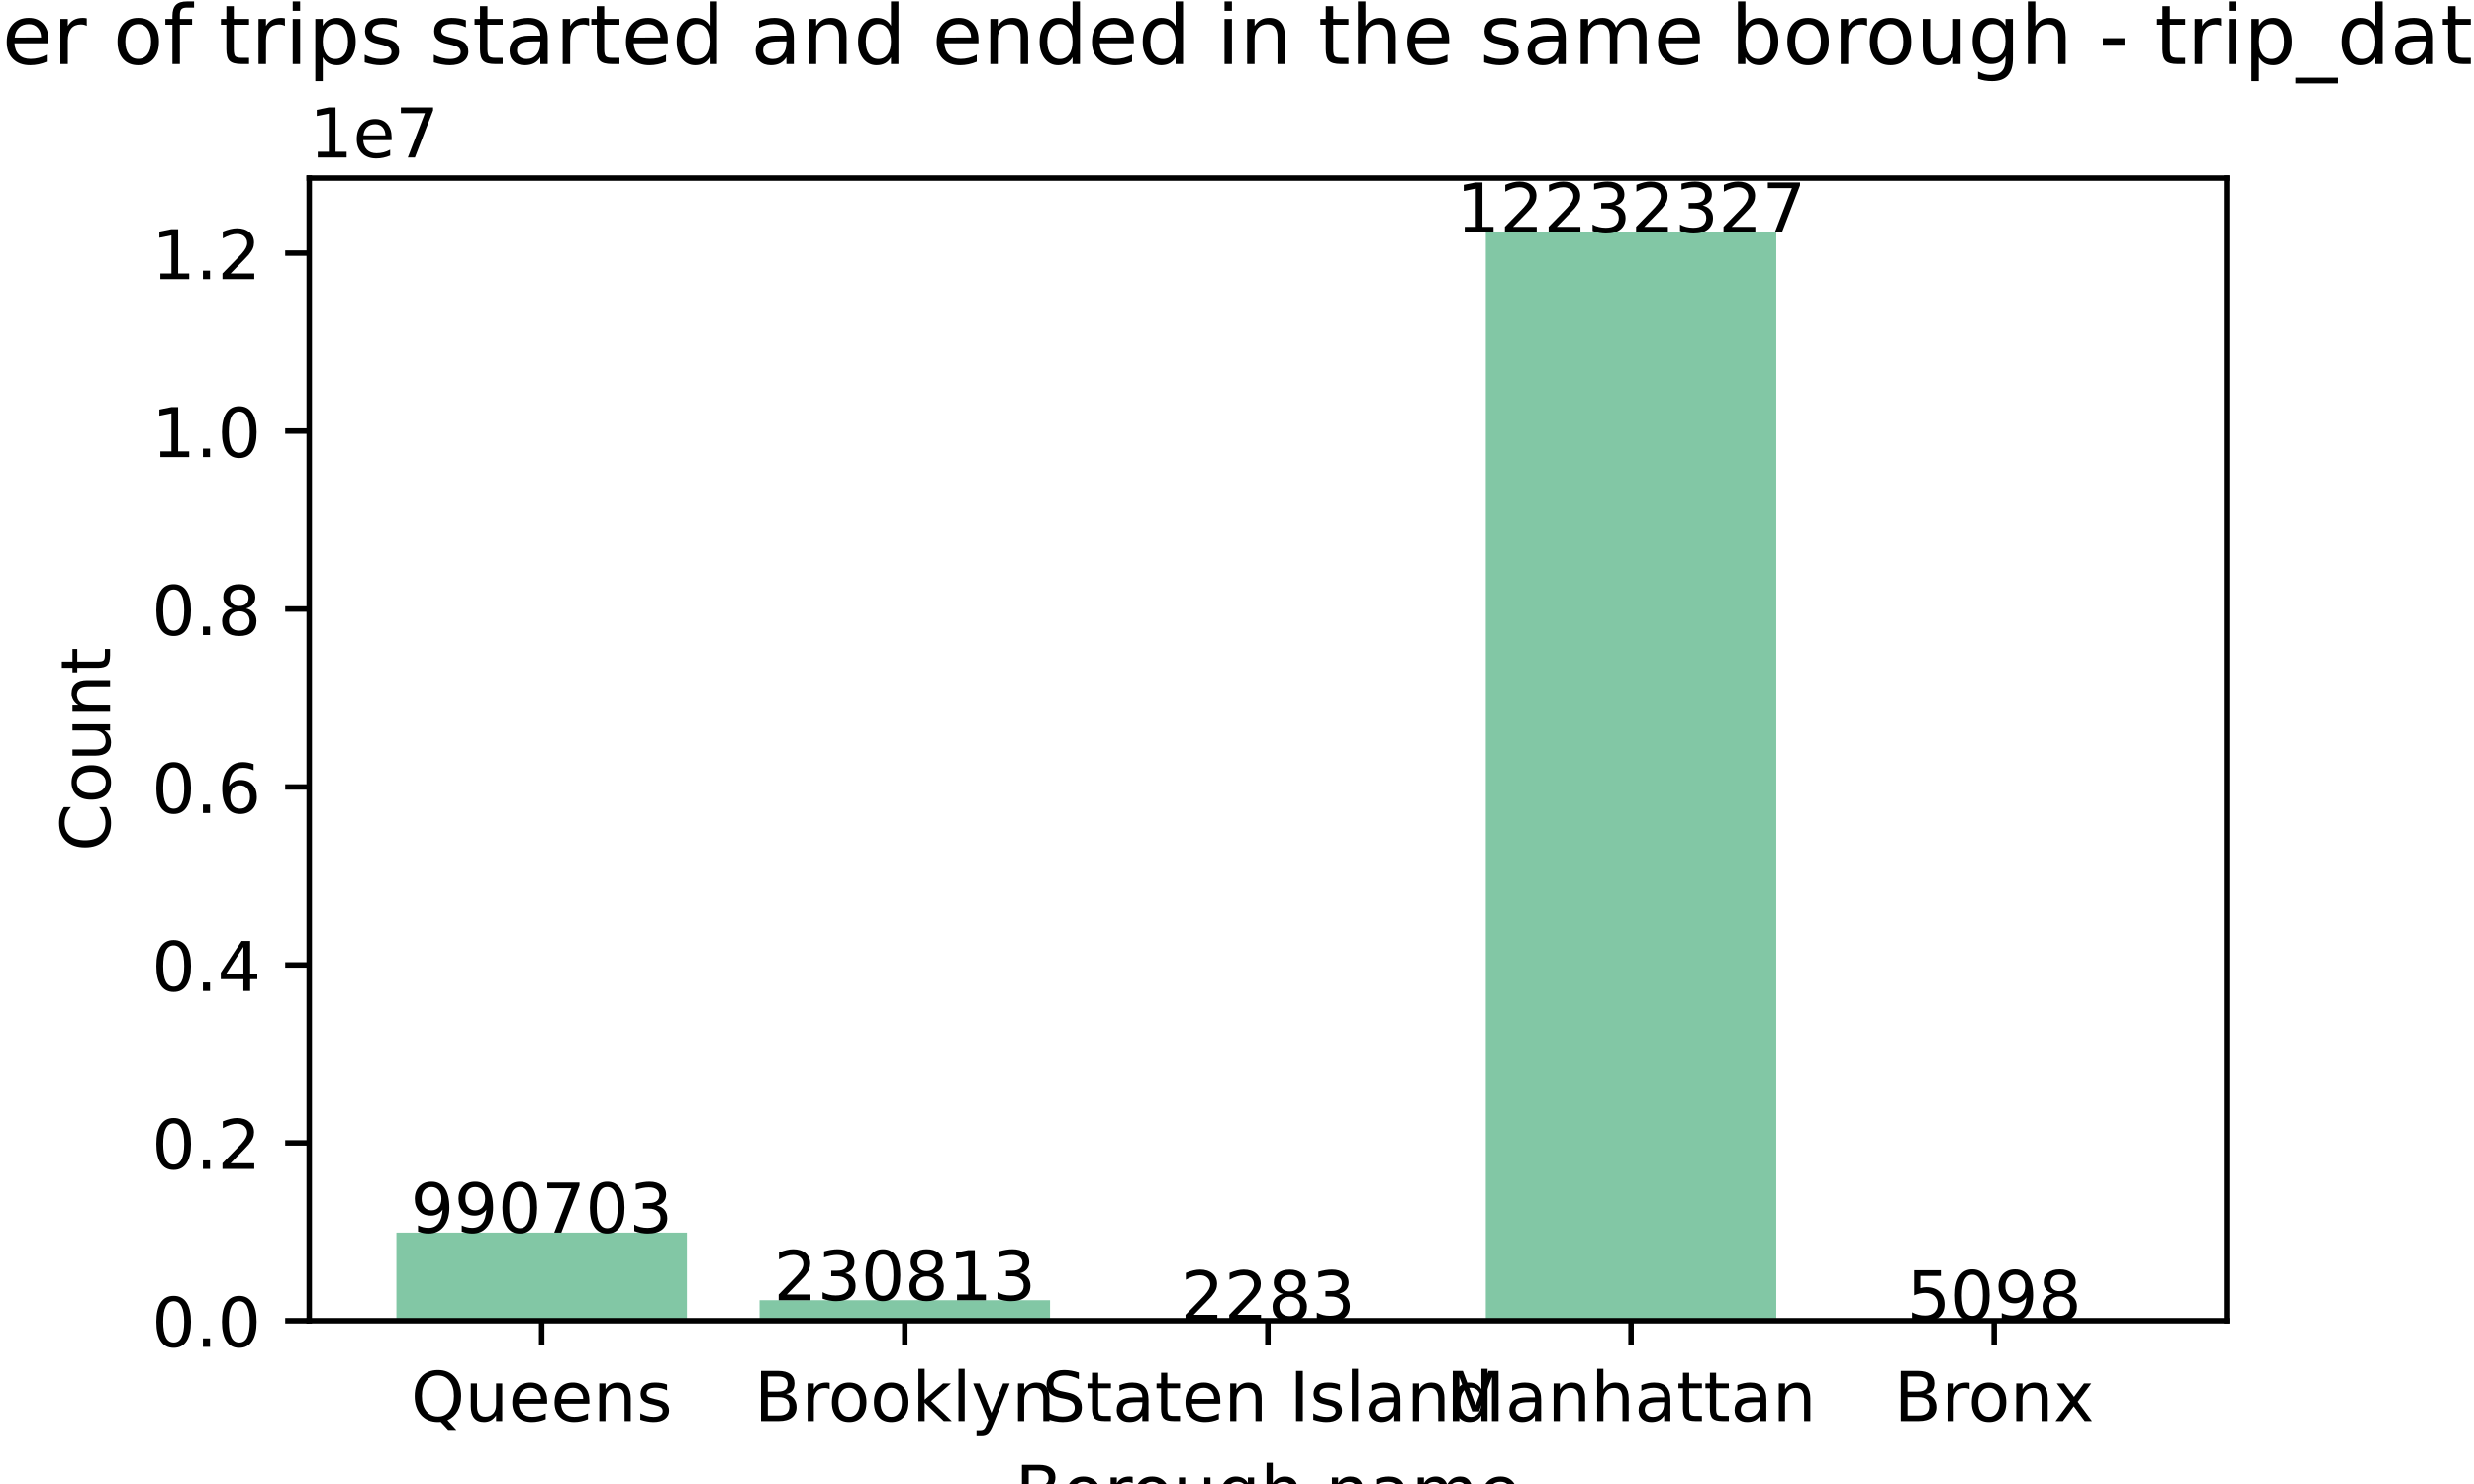
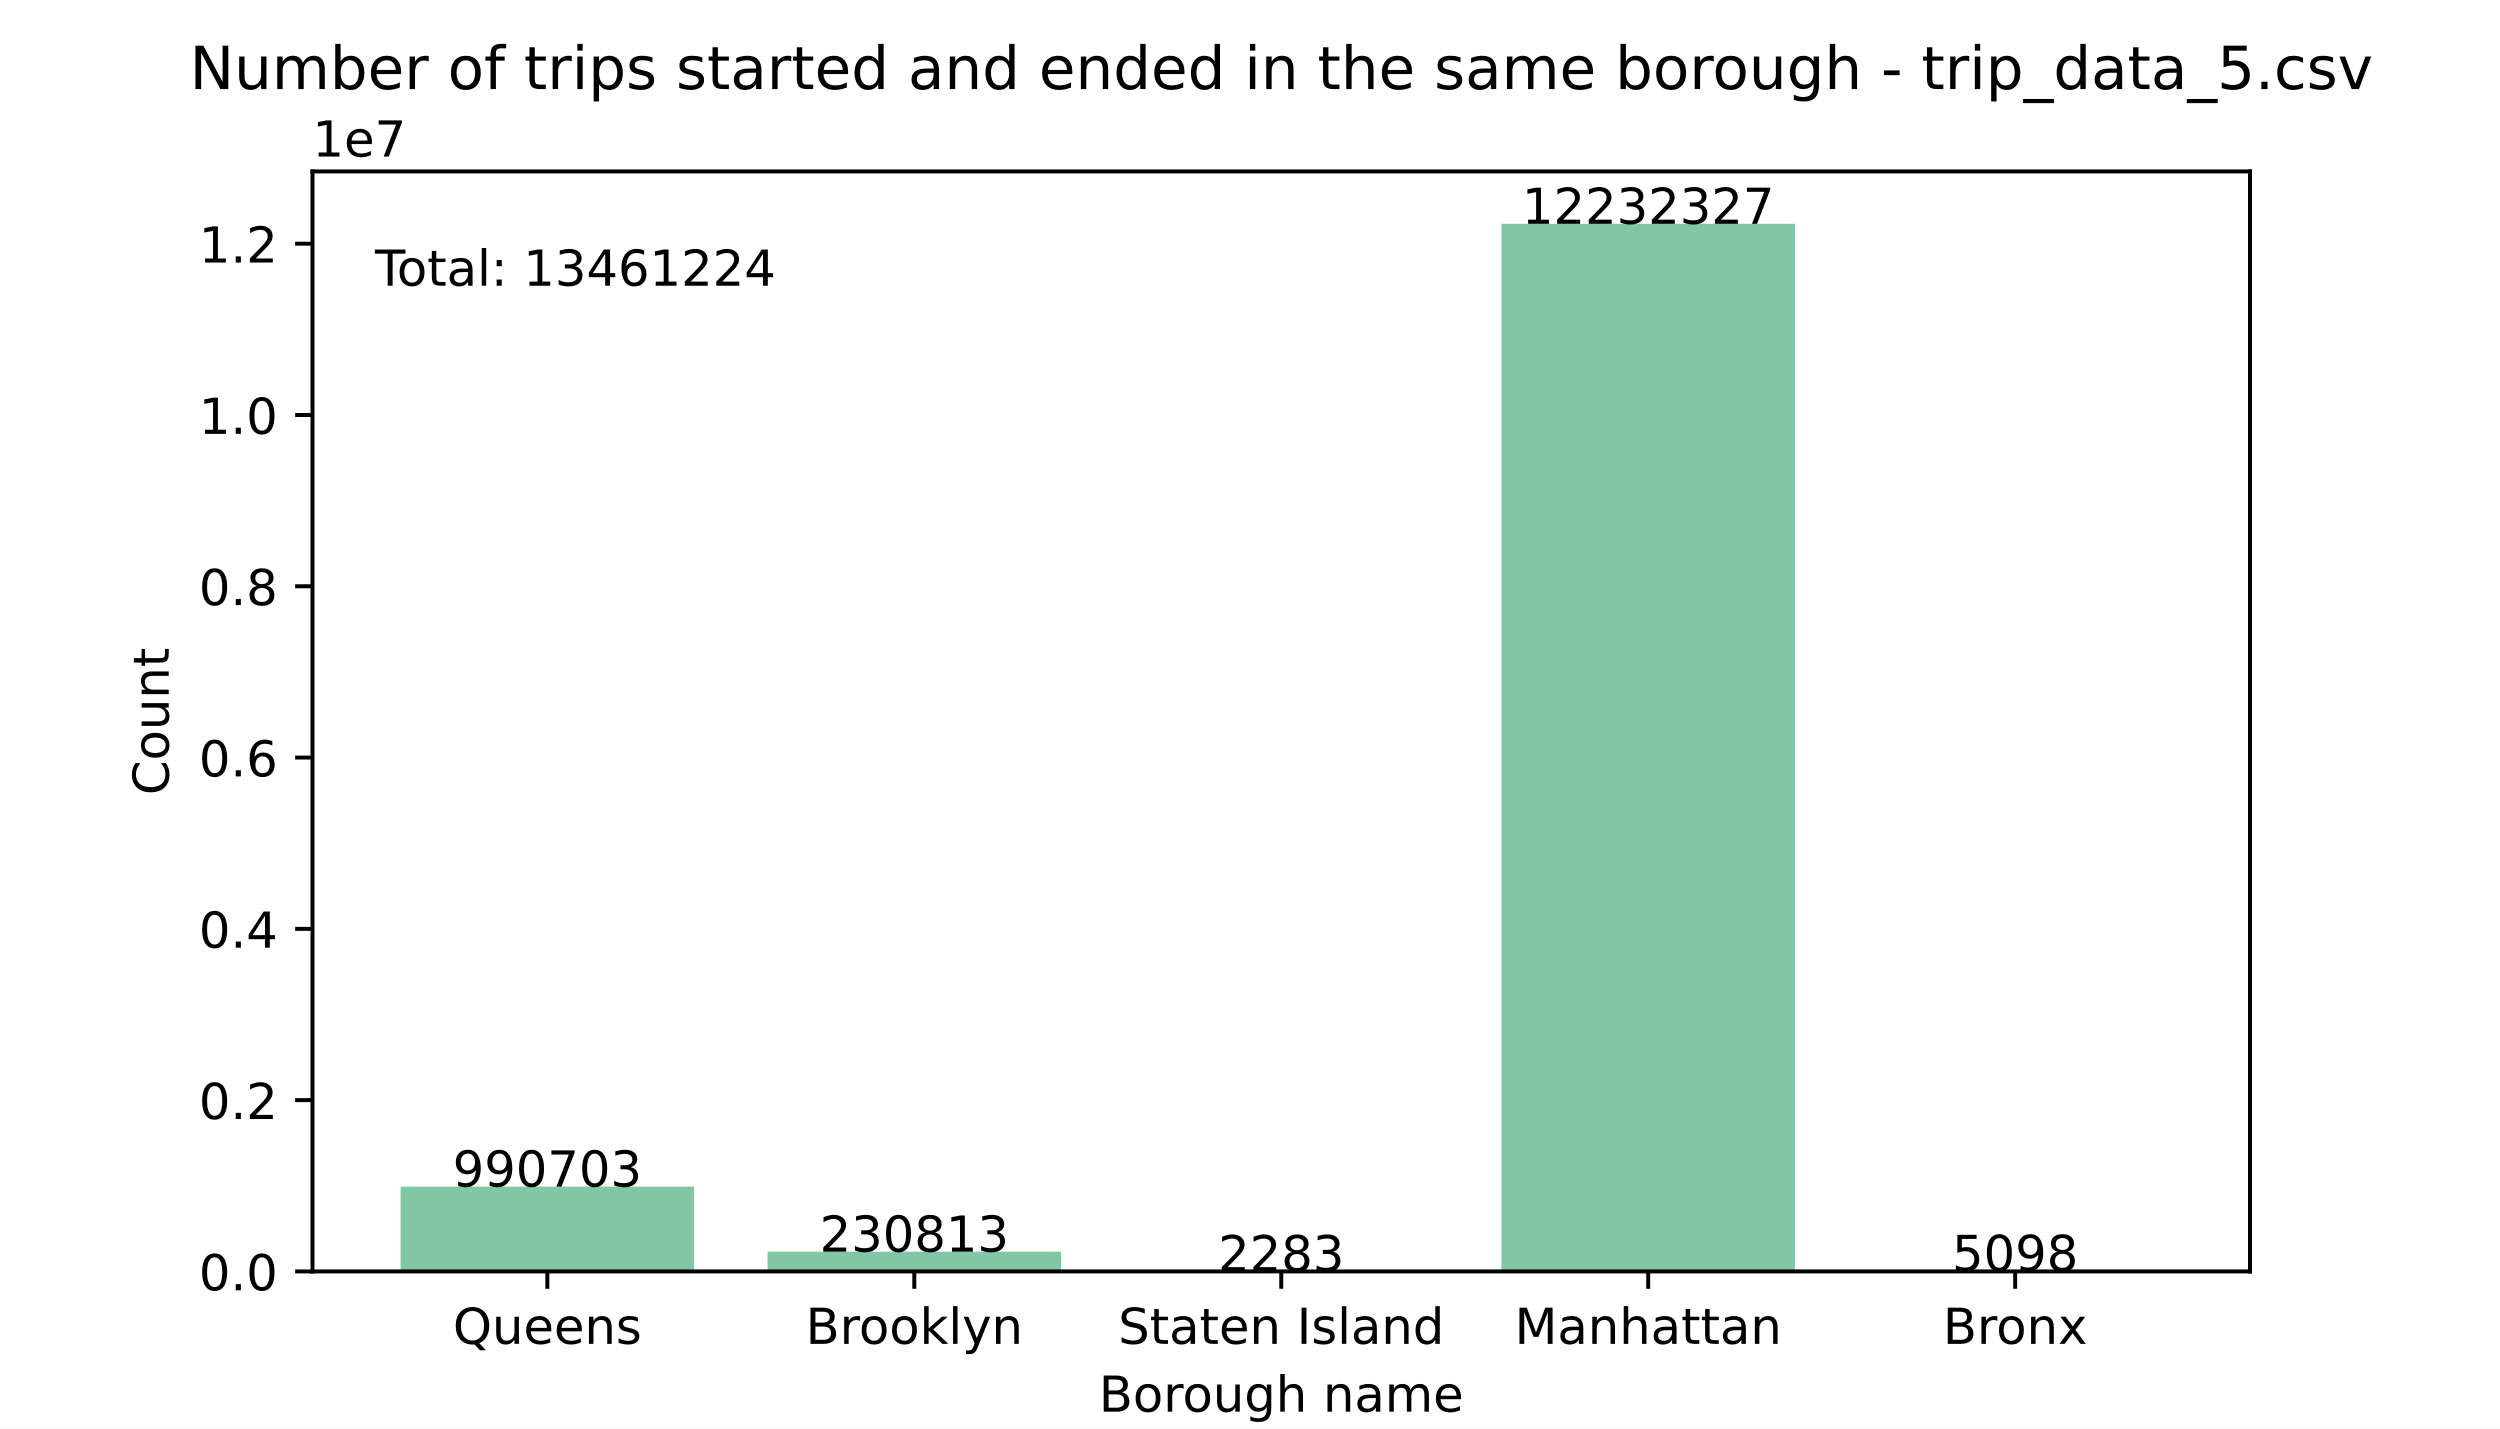
- <svg xmlns="http://www.w3.org/2000/svg" xmlns:xlink="http://www.w3.org/1999/xlink" width="360pt" height="216pt" viewBox="0 0 360 216" version="1.1">
+ <svg xmlns="http://www.w3.org/2000/svg" xmlns:xlink="http://www.w3.org/1999/xlink" width="504pt" height="288pt" viewBox="0 0 504 288" version="1.1">
  <defs>
    <style type="text/css">*{stroke-linejoin: round; stroke-linecap: butt}</style>
  </defs>
  <g id="figure_1">
    <g id="patch_1">
-       <path d="M 0 216  L 360 216  L 360 0  L 0 0  z " style="fill: #ffffff" />
+       <path d="M 0 288  L 504 288  L 504 0  L 0 0  z " style="fill: #ffffff" />
    </g>
    <g id="axes_1">
      <g id="patch_2">
-         <path d="M 45 192.24  L 324 192.24  L 324 25.92  L 45 25.92  z " style="fill: #ffffff" />
+         <path d="M 63 256.32  L 453.6 256.32  L 453.6 34.56  L 63 34.56  z " style="fill: #ffffff" />
      </g>
      <g id="patch_3">
-         <path d="M 57.682 192.24  L 99.955 192.24  L 99.955 179.411  L 57.682 179.411  z " clip-path="url(#p9a86f865f7)" style="fill: #82c7a5" />
+         <path d="M 80.755 256.32  L 139.936 256.32  L 139.936 239.215  L 80.755 239.215  z " clip-path="url(#pb6ad9b9d5c)" style="fill: #82c7a5" />
      </g>
      <g id="patch_4">
-         <path d="M 110.523 192.24  L 152.795 192.24  L 152.795 189.251  L 110.523 189.251  z " clip-path="url(#p9a86f865f7)" style="fill: #82c7a5" />
+         <path d="M 154.732 256.32  L 213.914 256.32  L 213.914 252.335  L 154.732 252.335  z " clip-path="url(#pb6ad9b9d5c)" style="fill: #82c7a5" />
      </g>
      <g id="patch_5">
-         <path d="M 163.364 192.24  L 205.636 192.24  L 205.636 192.21  L 163.364 192.21  z " clip-path="url(#p9a86f865f7)" style="fill: #82c7a5" />
+         <path d="M 228.709 256.32  L 287.891 256.32  L 287.891 256.281  L 228.709 256.281  z " clip-path="url(#pb6ad9b9d5c)" style="fill: #82c7a5" />
      </g>
      <g id="patch_6">
-         <path d="M 216.205 192.24  L 258.477 192.24  L 258.477 33.84  L 216.205 33.84  z " clip-path="url(#p9a86f865f7)" style="fill: #82c7a5" />
+         <path d="M 302.686 256.32  L 361.868 256.32  L 361.868 45.12  L 302.686 45.12  z " clip-path="url(#pb6ad9b9d5c)" style="fill: #82c7a5" />
      </g>
      <g id="patch_7">
-         <path d="M 269.045 192.24  L 311.318 192.24  L 311.318 192.174  L 269.045 192.174  z " clip-path="url(#p9a86f865f7)" style="fill: #82c7a5" />
+         <path d="M 376.664 256.32  L 435.845 256.32  L 435.845 256.232  L 376.664 256.232  z " clip-path="url(#pb6ad9b9d5c)" style="fill: #82c7a5" />
      </g>
      <g id="matplotlib.axis_1">
        <g id="xtick_1">
          <g id="line2d_1">
            <defs>
-               <path id="mf1f5c340ae" d="M 0 0  L 0 3.5  " style="stroke: #000000; stroke-width: 0.8" />
+               <path id="m237d6b7557" d="M 0 0  L 0 3.5  " style="stroke: #000000; stroke-width: 0.8" />
            </defs>
            <g>
-               <use xlink:href="#mf1f5c340ae" x="78.818" y="192.24" style="stroke: #000000; stroke-width: 0.8" />
+               <use xlink:href="#m237d6b7557" x="110.345" y="256.32" style="stroke: #000000; stroke-width: 0.8" />
            </g>
          </g>
          <g id="text_1">
-             <g transform="translate(59.78693 206.8384) scale(0.1 -0.1)">
+             <g transform="translate(91.31421 270.9184) scale(0.1 -0.1)">
              <defs>
                <path id="DejaVuSans-51" d="M 2522 4238  Q 1834 4238 1429 3725  Q 1025 3213 1025 2328  Q 1025 1447 1429 934  Q 1834 422 2522 422  Q 3209 422 3611 934  Q 4013 1447 4013 2328  Q 4013 3213 3611 3725  Q 3209 4238 2522 4238  z M 3406 84  L 4238 -825  L 3475 -825  L 2784 -78  Q 2681 -84 2626 -87  Q 2572 -91 2522 -91  Q 1538 -91 948 567  Q 359 1225 359 2328  Q 359 3434 948 4092  Q 1538 4750 2522 4750  Q 3503 4750 4090 4092  Q 4678 3434 4678 2328  Q 4678 1516 4351 937  Q 4025 359 3406 84  z " transform="scale(0.015625)" />
                <path id="DejaVuSans-75" d="M 544 1381  L 544 3500  L 1119 3500  L 1119 1403  Q 1119 906 1312 657  Q 1506 409 1894 409  Q 2359 409 2629 706  Q 2900 1003 2900 1516  L 2900 3500  L 3475 3500  L 3475 0  L 2900 0  L 2900 538  Q 2691 219 2414 64  Q 2138 -91 1772 -91  Q 1169 -91 856 284  Q 544 659 544 1381  z M 1991 3584  L 1991 3584  z " transform="scale(0.015625)" />
                <path id="DejaVuSans-65" d="M 3597 1894  L 3597 1613  L 953 1613  Q 991 1019 1311 708  Q 1631 397 2203 397  Q 2534 397 2845 478  Q 3156 559 3463 722  L 3463 178  Q 3153 47 2828 -22  Q 2503 -91 2169 -91  Q 1331 -91 842 396  Q 353 884 353 1716  Q 353 2575 817 3079  Q 1281 3584 2069 3584  Q 2775 3584 3186 3129  Q 3597 2675 3597 1894  z M 3022 2063  Q 3016 2534 2758 2815  Q 2500 3097 2075 3097  Q 1594 3097 1305 2825  Q 1016 2553 972 2059  L 3022 2063  z " transform="scale(0.015625)" />
                <path id="DejaVuSans-6e" d="M 3513 2113  L 3513 0  L 2938 0  L 2938 2094  Q 2938 2591 2744 2837  Q 2550 3084 2163 3084  Q 1697 3084 1428 2787  Q 1159 2491 1159 1978  L 1159 0  L 581 0  L 581 3500  L 1159 3500  L 1159 2956  Q 1366 3272 1645 3428  Q 1925 3584 2291 3584  Q 2894 3584 3203 3211  Q 3513 2838 3513 2113  z " transform="scale(0.015625)" />
                <path id="DejaVuSans-73" d="M 2834 3397  L 2834 2853  Q 2591 2978 2328 3040  Q 2066 3103 1784 3103  Q 1356 3103 1142 2972  Q 928 2841 928 2578  Q 928 2378 1081 2264  Q 1234 2150 1697 2047  L 1894 2003  Q 2506 1872 2764 1633  Q 3022 1394 3022 966  Q 3022 478 2636 193  Q 2250 -91 1575 -91  Q 1294 -91 989 -36  Q 684 19 347 128  L 347 722  Q 666 556 975 473  Q 1284 391 1588 391  Q 1994 391 2212 530  Q 2431 669 2431 922  Q 2431 1156 2273 1281  Q 2116 1406 1581 1522  L 1381 1569  Q 847 1681 609 1914  Q 372 2147 372 2553  Q 372 3047 722 3315  Q 1072 3584 1716 3584  Q 2034 3584 2315 3537  Q 2597 3491 2834 3397  z " transform="scale(0.015625)" />
              </defs>
              <use xlink:href="#DejaVuSans-51" />
              <use xlink:href="#DejaVuSans-75" x="78.711" />
              <use xlink:href="#DejaVuSans-65" x="142.09" />
              <use xlink:href="#DejaVuSans-65" x="203.613" />
              <use xlink:href="#DejaVuSans-6e" x="265.137" />
              <use xlink:href="#DejaVuSans-73" x="328.516" />
            </g>
          </g>
        </g>
        <g id="xtick_2">
          <g id="line2d_2">
            <g>
-               <use xlink:href="#mf1f5c340ae" x="131.659" y="192.24" style="stroke: #000000; stroke-width: 0.8" />
+               <use xlink:href="#m237d6b7557" x="184.323" y="256.32" style="stroke: #000000; stroke-width: 0.8" />
            </g>
          </g>
          <g id="text_2">
-             <g transform="translate(109.7544 206.8384) scale(0.1 -0.1)">
+             <g transform="translate(162.418 270.9184) scale(0.1 -0.1)">
              <defs>
                <path id="DejaVuSans-42" d="M 1259 2228  L 1259 519  L 2272 519  Q 2781 519 3026 730  Q 3272 941 3272 1375  Q 3272 1813 3026 2020  Q 2781 2228 2272 2228  L 1259 2228  z M 1259 4147  L 1259 2741  L 2194 2741  Q 2656 2741 2882 2914  Q 3109 3088 3109 3444  Q 3109 3797 2882 3972  Q 2656 4147 2194 4147  L 1259 4147  z M 628 4666  L 2241 4666  Q 2963 4666 3353 4366  Q 3744 4066 3744 3513  Q 3744 3084 3544 2831  Q 3344 2578 2956 2516  Q 3422 2416 3680 2098  Q 3938 1781 3938 1306  Q 3938 681 3513 340  Q 3088 0 2303 0  L 628 0  L 628 4666  z " transform="scale(0.015625)" />
                <path id="DejaVuSans-72" d="M 2631 2963  Q 2534 3019 2420 3045  Q 2306 3072 2169 3072  Q 1681 3072 1420 2755  Q 1159 2438 1159 1844  L 1159 0  L 581 0  L 581 3500  L 1159 3500  L 1159 2956  Q 1341 3275 1631 3429  Q 1922 3584 2338 3584  Q 2397 3584 2469 3576  Q 2541 3569 2628 3553  L 2631 2963  z " transform="scale(0.015625)" />
                <path id="DejaVuSans-6f" d="M 1959 3097  Q 1497 3097 1228 2736  Q 959 2375 959 1747  Q 959 1119 1226 758  Q 1494 397 1959 397  Q 2419 397 2687 759  Q 2956 1122 2956 1747  Q 2956 2369 2687 2733  Q 2419 3097 1959 3097  z M 1959 3584  Q 2709 3584 3137 3096  Q 3566 2609 3566 1747  Q 3566 888 3137 398  Q 2709 -91 1959 -91  Q 1206 -91 779 398  Q 353 888 353 1747  Q 353 2609 779 3096  Q 1206 3584 1959 3584  z " transform="scale(0.015625)" />
                <path id="DejaVuSans-6b" d="M 581 4863  L 1159 4863  L 1159 1991  L 2875 3500  L 3609 3500  L 1753 1863  L 3688 0  L 2938 0  L 1159 1709  L 1159 0  L 581 0  L 581 4863  z " transform="scale(0.015625)" />
                <path id="DejaVuSans-6c" d="M 603 4863  L 1178 4863  L 1178 0  L 603 0  L 603 4863  z " transform="scale(0.015625)" />
                <path id="DejaVuSans-79" d="M 2059 -325  Q 1816 -950 1584 -1140  Q 1353 -1331 966 -1331  L 506 -1331  L 506 -850  L 844 -850  Q 1081 -850 1212 -737  Q 1344 -625 1503 -206  L 1606 56  L 191 3500  L 800 3500  L 1894 763  L 2988 3500  L 3597 3500  L 2059 -325  z " transform="scale(0.015625)" />
              </defs>
              <use xlink:href="#DejaVuSans-42" />
              <use xlink:href="#DejaVuSans-72" x="68.604" />
              <use xlink:href="#DejaVuSans-6f" x="107.467" />
              <use xlink:href="#DejaVuSans-6f" x="168.648" />
              <use xlink:href="#DejaVuSans-6b" x="229.83" />
              <use xlink:href="#DejaVuSans-6c" x="287.74" />
              <use xlink:href="#DejaVuSans-79" x="315.523" />
              <use xlink:href="#DejaVuSans-6e" x="374.703" />
            </g>
          </g>
        </g>
        <g id="xtick_3">
          <g id="line2d_3">
            <g>
-               <use xlink:href="#mf1f5c340ae" x="184.5" y="192.24" style="stroke: #000000; stroke-width: 0.8" />
+               <use xlink:href="#m237d6b7557" x="258.3" y="256.32" style="stroke: #000000; stroke-width: 0.8" />
            </g>
          </g>
          <g id="text_3">
-             <g transform="translate(151.6312 206.8384) scale(0.1 -0.1)">
+             <g transform="translate(225.4313 270.9184) scale(0.1 -0.1)">
              <defs>
                <path id="DejaVuSans-53" d="M 3425 4513  L 3425 3897  Q 3066 4069 2747 4153  Q 2428 4238 2131 4238  Q 1616 4238 1336 4038  Q 1056 3838 1056 3469  Q 1056 3159 1242 3001  Q 1428 2844 1947 2747  L 2328 2669  Q 3034 2534 3370 2195  Q 3706 1856 3706 1288  Q 3706 609 3251 259  Q 2797 -91 1919 -91  Q 1588 -91 1214 -16  Q 841 59 441 206  L 441 856  Q 825 641 1194 531  Q 1563 422 1919 422  Q 2459 422 2753 634  Q 3047 847 3047 1241  Q 3047 1584 2836 1778  Q 2625 1972 2144 2069  L 1759 2144  Q 1053 2284 737 2584  Q 422 2884 422 3419  Q 422 4038 858 4394  Q 1294 4750 2059 4750  Q 2388 4750 2728 4690  Q 3069 4631 3425 4513  z " transform="scale(0.015625)" />
                <path id="DejaVuSans-74" d="M 1172 4494  L 1172 3500  L 2356 3500  L 2356 3053  L 1172 3053  L 1172 1153  Q 1172 725 1289 603  Q 1406 481 1766 481  L 2356 481  L 2356 0  L 1766 0  Q 1100 0 847 248  Q 594 497 594 1153  L 594 3053  L 172 3053  L 172 3500  L 594 3500  L 594 4494  L 1172 4494  z " transform="scale(0.015625)" />
                <path id="DejaVuSans-61" d="M 2194 1759  Q 1497 1759 1228 1600  Q 959 1441 959 1056  Q 959 750 1161 570  Q 1363 391 1709 391  Q 2188 391 2477 730  Q 2766 1069 2766 1631  L 2766 1759  L 2194 1759  z M 3341 1997  L 3341 0  L 2766 0  L 2766 531  Q 2569 213 2275 61  Q 1981 -91 1556 -91  Q 1019 -91 701 211  Q 384 513 384 1019  Q 384 1609 779 1909  Q 1175 2209 1959 2209  L 2766 2209  L 2766 2266  Q 2766 2663 2505 2880  Q 2244 3097 1772 3097  Q 1472 3097 1187 3025  Q 903 2953 641 2809  L 641 3341  Q 956 3463 1253 3523  Q 1550 3584 1831 3584  Q 2591 3584 2966 3190  Q 3341 2797 3341 1997  z " transform="scale(0.015625)" />
                <path id="DejaVuSans-20" transform="scale(0.015625)" />
                <path id="DejaVuSans-49" d="M 628 4666  L 1259 4666  L 1259 0  L 628 0  L 628 4666  z " transform="scale(0.015625)" />
                <path id="DejaVuSans-64" d="M 2906 2969  L 2906 4863  L 3481 4863  L 3481 0  L 2906 0  L 2906 525  Q 2725 213 2448 61  Q 2172 -91 1784 -91  Q 1150 -91 751 415  Q 353 922 353 1747  Q 353 2572 751 3078  Q 1150 3584 1784 3584  Q 2172 3584 2448 3432  Q 2725 3281 2906 2969  z M 947 1747  Q 947 1113 1208 752  Q 1469 391 1925 391  Q 2381 391 2643 752  Q 2906 1113 2906 1747  Q 2906 2381 2643 2742  Q 2381 3103 1925 3103  Q 1469 3103 1208 2742  Q 947 2381 947 1747  z " transform="scale(0.015625)" />
              </defs>
              <use xlink:href="#DejaVuSans-53" />
              <use xlink:href="#DejaVuSans-74" x="63.477" />
              <use xlink:href="#DejaVuSans-61" x="102.686" />
              <use xlink:href="#DejaVuSans-74" x="163.965" />
              <use xlink:href="#DejaVuSans-65" x="203.174" />
              <use xlink:href="#DejaVuSans-6e" x="264.697" />
              <use xlink:href="#DejaVuSans-20" x="328.076" />
              <use xlink:href="#DejaVuSans-49" x="359.863" />
              <use xlink:href="#DejaVuSans-73" x="389.355" />
              <use xlink:href="#DejaVuSans-6c" x="441.455" />
              <use xlink:href="#DejaVuSans-61" x="469.238" />
              <use xlink:href="#DejaVuSans-6e" x="530.518" />
              <use xlink:href="#DejaVuSans-64" x="593.896" />
            </g>
          </g>
        </g>
        <g id="xtick_4">
          <g id="line2d_4">
            <g>
-               <use xlink:href="#mf1f5c340ae" x="237.341" y="192.24" style="stroke: #000000; stroke-width: 0.8" />
+               <use xlink:href="#m237d6b7557" x="332.277" y="256.32" style="stroke: #000000; stroke-width: 0.8" />
            </g>
          </g>
          <g id="text_4">
-             <g transform="translate(210.4081 206.8384) scale(0.1 -0.1)">
+             <g transform="translate(305.3445 270.9184) scale(0.1 -0.1)">
              <defs>
                <path id="DejaVuSans-4d" d="M 628 4666  L 1569 4666  L 2759 1491  L 3956 4666  L 4897 4666  L 4897 0  L 4281 0  L 4281 4097  L 3078 897  L 2444 897  L 1241 4097  L 1241 0  L 628 0  L 628 4666  z " transform="scale(0.015625)" />
                <path id="DejaVuSans-68" d="M 3513 2113  L 3513 0  L 2938 0  L 2938 2094  Q 2938 2591 2744 2837  Q 2550 3084 2163 3084  Q 1697 3084 1428 2787  Q 1159 2491 1159 1978  L 1159 0  L 581 0  L 581 4863  L 1159 4863  L 1159 2956  Q 1366 3272 1645 3428  Q 1925 3584 2291 3584  Q 2894 3584 3203 3211  Q 3513 2838 3513 2113  z " transform="scale(0.015625)" />
              </defs>
              <use xlink:href="#DejaVuSans-4d" />
              <use xlink:href="#DejaVuSans-61" x="86.279" />
              <use xlink:href="#DejaVuSans-6e" x="147.559" />
              <use xlink:href="#DejaVuSans-68" x="210.938" />
              <use xlink:href="#DejaVuSans-61" x="274.316" />
              <use xlink:href="#DejaVuSans-74" x="335.596" />
              <use xlink:href="#DejaVuSans-74" x="374.805" />
              <use xlink:href="#DejaVuSans-61" x="414.014" />
              <use xlink:href="#DejaVuSans-6e" x="475.293" />
            </g>
          </g>
        </g>
        <g id="xtick_5">
          <g id="line2d_5">
            <g>
-               <use xlink:href="#mf1f5c340ae" x="290.182" y="192.24" style="stroke: #000000; stroke-width: 0.8" />
+               <use xlink:href="#m237d6b7557" x="406.255" y="256.32" style="stroke: #000000; stroke-width: 0.8" />
            </g>
          </g>
          <g id="text_5">
-             <g transform="translate(275.6209 206.8384) scale(0.1 -0.1)">
+             <g transform="translate(391.6936 270.9184) scale(0.1 -0.1)">
              <defs>
                <path id="DejaVuSans-78" d="M 3513 3500  L 2247 1797  L 3578 0  L 2900 0  L 1881 1375  L 863 0  L 184 0  L 1544 1831  L 300 3500  L 978 3500  L 1906 2253  L 2834 3500  L 3513 3500  z " transform="scale(0.015625)" />
              </defs>
              <use xlink:href="#DejaVuSans-42" />
              <use xlink:href="#DejaVuSans-72" x="68.604" />
              <use xlink:href="#DejaVuSans-6f" x="107.467" />
              <use xlink:href="#DejaVuSans-6e" x="168.648" />
              <use xlink:href="#DejaVuSans-78" x="232.027" />
            </g>
          </g>
        </g>
        <g id="text_6">
-           <g transform="translate(147.7273 220.5166) scale(0.1 -0.1)">
+           <g transform="translate(221.5273 284.5966) scale(0.1 -0.1)">
            <defs>
              <path id="DejaVuSans-67" d="M 2906 1791  Q 2906 2416 2648 2759  Q 2391 3103 1925 3103  Q 1463 3103 1205 2759  Q 947 2416 947 1791  Q 947 1169 1205 825  Q 1463 481 1925 481  Q 2391 481 2648 825  Q 2906 1169 2906 1791  z M 3481 434  Q 3481 -459 3084 -895  Q 2688 -1331 1869 -1331  Q 1566 -1331 1297 -1286  Q 1028 -1241 775 -1147  L 775 -588  Q 1028 -725 1275 -790  Q 1522 -856 1778 -856  Q 2344 -856 2625 -561  Q 2906 -266 2906 331  L 2906 616  Q 2728 306 2450 153  Q 2172 0 1784 0  Q 1141 0 747 490  Q 353 981 353 1791  Q 353 2603 747 3093  Q 1141 3584 1784 3584  Q 2172 3584 2450 3431  Q 2728 3278 2906 2969  L 2906 3500  L 3481 3500  L 3481 434  z " transform="scale(0.015625)" />
              <path id="DejaVuSans-6d" d="M 3328 2828  Q 3544 3216 3844 3400  Q 4144 3584 4550 3584  Q 5097 3584 5394 3201  Q 5691 2819 5691 2113  L 5691 0  L 5113 0  L 5113 2094  Q 5113 2597 4934 2840  Q 4756 3084 4391 3084  Q 3944 3084 3684 2787  Q 3425 2491 3425 1978  L 3425 0  L 2847 0  L 2847 2094  Q 2847 2600 2669 2842  Q 2491 3084 2119 3084  Q 1678 3084 1418 2786  Q 1159 2488 1159 1978  L 1159 0  L 581 0  L 581 3500  L 1159 3500  L 1159 2956  Q 1356 3278 1631 3431  Q 1906 3584 2284 3584  Q 2666 3584 2933 3390  Q 3200 3197 3328 2828  z " transform="scale(0.015625)" />
            </defs>
            <use xlink:href="#DejaVuSans-42" />
            <use xlink:href="#DejaVuSans-6f" x="68.604" />
            <use xlink:href="#DejaVuSans-72" x="129.785" />
            <use xlink:href="#DejaVuSans-6f" x="168.648" />
            <use xlink:href="#DejaVuSans-75" x="229.83" />
            <use xlink:href="#DejaVuSans-67" x="293.209" />
            <use xlink:href="#DejaVuSans-68" x="356.686" />
            <use xlink:href="#DejaVuSans-20" x="420.064" />
            <use xlink:href="#DejaVuSans-6e" x="451.852" />
            <use xlink:href="#DejaVuSans-61" x="515.23" />
            <use xlink:href="#DejaVuSans-6d" x="576.51" />
            <use xlink:href="#DejaVuSans-65" x="673.922" />
          </g>
        </g>
      </g>
      <g id="matplotlib.axis_2">
        <g id="ytick_1">
          <g id="line2d_6">
            <defs>
-               <path id="m7e6a873f5b" d="M 0 0  L -3.5 0  " style="stroke: #000000; stroke-width: 0.8" />
+               <path id="m50b3d7fc6b" d="M 0 0  L -3.5 0  " style="stroke: #000000; stroke-width: 0.8" />
            </defs>
            <g>
-               <use xlink:href="#m7e6a873f5b" x="45" y="192.24" style="stroke: #000000; stroke-width: 0.8" />
+               <use xlink:href="#m50b3d7fc6b" x="63" y="256.32" style="stroke: #000000; stroke-width: 0.8" />
            </g>
          </g>
          <g id="text_7">
-             <g transform="translate(22.09688 196.0392) scale(0.1 -0.1)">
+             <g transform="translate(40.09687 260.1192) scale(0.1 -0.1)">
              <defs>
                <path id="DejaVuSans-30" d="M 2034 4250  Q 1547 4250 1301 3770  Q 1056 3291 1056 2328  Q 1056 1369 1301 889  Q 1547 409 2034 409  Q 2525 409 2770 889  Q 3016 1369 3016 2328  Q 3016 3291 2770 3770  Q 2525 4250 2034 4250  z M 2034 4750  Q 2819 4750 3233 4129  Q 3647 3509 3647 2328  Q 3647 1150 3233 529  Q 2819 -91 2034 -91  Q 1250 -91 836 529  Q 422 1150 422 2328  Q 422 3509 836 4129  Q 1250 4750 2034 4750  z " transform="scale(0.015625)" />
                <path id="DejaVuSans-2e" d="M 684 794  L 1344 794  L 1344 0  L 684 0  L 684 794  z " transform="scale(0.015625)" />
              </defs>
              <use xlink:href="#DejaVuSans-30" />
              <use xlink:href="#DejaVuSans-2e" x="63.623" />
              <use xlink:href="#DejaVuSans-30" x="95.41" />
            </g>
          </g>
        </g>
        <g id="ytick_2">
          <g id="line2d_7">
            <g>
-               <use xlink:href="#m7e6a873f5b" x="45" y="166.341" style="stroke: #000000; stroke-width: 0.8" />
+               <use xlink:href="#m50b3d7fc6b" x="63" y="221.789" style="stroke: #000000; stroke-width: 0.8" />
            </g>
          </g>
          <g id="text_8">
-             <g transform="translate(22.09688 170.1406) scale(0.1 -0.1)">
+             <g transform="translate(40.09687 225.5878) scale(0.1 -0.1)">
              <defs>
                <path id="DejaVuSans-32" d="M 1228 531  L 3431 531  L 3431 0  L 469 0  L 469 531  Q 828 903 1448 1529  Q 2069 2156 2228 2338  Q 2531 2678 2651 2914  Q 2772 3150 2772 3378  Q 2772 3750 2511 3984  Q 2250 4219 1831 4219  Q 1534 4219 1204 4116  Q 875 4013 500 3803  L 500 4441  Q 881 4594 1212 4672  Q 1544 4750 1819 4750  Q 2544 4750 2975 4387  Q 3406 4025 3406 3419  Q 3406 3131 3298 2873  Q 3191 2616 2906 2266  Q 2828 2175 2409 1742  Q 1991 1309 1228 531  z " transform="scale(0.015625)" />
              </defs>
              <use xlink:href="#DejaVuSans-30" />
              <use xlink:href="#DejaVuSans-2e" x="63.623" />
              <use xlink:href="#DejaVuSans-32" x="95.41" />
            </g>
          </g>
        </g>
        <g id="ytick_3">
          <g id="line2d_8">
            <g>
-               <use xlink:href="#m7e6a873f5b" x="45" y="140.443" style="stroke: #000000; stroke-width: 0.8" />
+               <use xlink:href="#m50b3d7fc6b" x="63" y="187.257" style="stroke: #000000; stroke-width: 0.8" />
            </g>
          </g>
          <g id="text_9">
-             <g transform="translate(22.09688 144.242) scale(0.1 -0.1)">
+             <g transform="translate(40.09687 191.0563) scale(0.1 -0.1)">
              <defs>
                <path id="DejaVuSans-34" d="M 2419 4116  L 825 1625  L 2419 1625  L 2419 4116  z M 2253 4666  L 3047 4666  L 3047 1625  L 3713 1625  L 3713 1100  L 3047 1100  L 3047 0  L 2419 0  L 2419 1100  L 313 1100  L 313 1709  L 2253 4666  z " transform="scale(0.015625)" />
              </defs>
              <use xlink:href="#DejaVuSans-30" />
              <use xlink:href="#DejaVuSans-2e" x="63.623" />
              <use xlink:href="#DejaVuSans-34" x="95.41" />
            </g>
          </g>
        </g>
        <g id="ytick_4">
          <g id="line2d_9">
            <g>
-               <use xlink:href="#m7e6a873f5b" x="45" y="114.544" style="stroke: #000000; stroke-width: 0.8" />
+               <use xlink:href="#m50b3d7fc6b" x="63" y="152.726" style="stroke: #000000; stroke-width: 0.8" />
            </g>
          </g>
          <g id="text_10">
-             <g transform="translate(22.09688 118.3435) scale(0.1 -0.1)">
+             <g transform="translate(40.09687 156.5249) scale(0.1 -0.1)">
              <defs>
                <path id="DejaVuSans-36" d="M 2113 2584  Q 1688 2584 1439 2293  Q 1191 2003 1191 1497  Q 1191 994 1439 701  Q 1688 409 2113 409  Q 2538 409 2786 701  Q 3034 994 3034 1497  Q 3034 2003 2786 2293  Q 2538 2584 2113 2584  z M 3366 4563  L 3366 3988  Q 3128 4100 2886 4159  Q 2644 4219 2406 4219  Q 1781 4219 1451 3797  Q 1122 3375 1075 2522  Q 1259 2794 1537 2939  Q 1816 3084 2150 3084  Q 2853 3084 3261 2657  Q 3669 2231 3669 1497  Q 3669 778 3244 343  Q 2819 -91 2113 -91  Q 1303 -91 875 529  Q 447 1150 447 2328  Q 447 3434 972 4092  Q 1497 4750 2381 4750  Q 2619 4750 2861 4703  Q 3103 4656 3366 4563  z " transform="scale(0.015625)" />
              </defs>
              <use xlink:href="#DejaVuSans-30" />
              <use xlink:href="#DejaVuSans-2e" x="63.623" />
              <use xlink:href="#DejaVuSans-36" x="95.41" />
            </g>
          </g>
        </g>
        <g id="ytick_5">
          <g id="line2d_10">
            <g>
-               <use xlink:href="#m7e6a873f5b" x="45" y="88.646" style="stroke: #000000; stroke-width: 0.8" />
+               <use xlink:href="#m50b3d7fc6b" x="63" y="118.194" style="stroke: #000000; stroke-width: 0.8" />
            </g>
          </g>
          <g id="text_11">
-             <g transform="translate(22.09688 92.44487) scale(0.1 -0.1)">
+             <g transform="translate(40.09687 121.9934) scale(0.1 -0.1)">
              <defs>
                <path id="DejaVuSans-38" d="M 2034 2216  Q 1584 2216 1326 1975  Q 1069 1734 1069 1313  Q 1069 891 1326 650  Q 1584 409 2034 409  Q 2484 409 2743 651  Q 3003 894 3003 1313  Q 3003 1734 2745 1975  Q 2488 2216 2034 2216  z M 1403 2484  Q 997 2584 770 2862  Q 544 3141 544 3541  Q 544 4100 942 4425  Q 1341 4750 2034 4750  Q 2731 4750 3128 4425  Q 3525 4100 3525 3541  Q 3525 3141 3298 2862  Q 3072 2584 2669 2484  Q 3125 2378 3379 2068  Q 3634 1759 3634 1313  Q 3634 634 3220 271  Q 2806 -91 2034 -91  Q 1263 -91 848 271  Q 434 634 434 1313  Q 434 1759 690 2068  Q 947 2378 1403 2484  z M 1172 3481  Q 1172 3119 1398 2916  Q 1625 2713 2034 2713  Q 2441 2713 2670 2916  Q 2900 3119 2900 3481  Q 2900 3844 2670 4047  Q 2441 4250 2034 4250  Q 1625 4250 1398 4047  Q 1172 3844 1172 3481  z " transform="scale(0.015625)" />
              </defs>
              <use xlink:href="#DejaVuSans-30" />
              <use xlink:href="#DejaVuSans-2e" x="63.623" />
              <use xlink:href="#DejaVuSans-38" x="95.41" />
            </g>
          </g>
        </g>
        <g id="ytick_6">
          <g id="line2d_11">
            <g>
-               <use xlink:href="#m7e6a873f5b" x="45" y="62.747" style="stroke: #000000; stroke-width: 0.8" />
+               <use xlink:href="#m50b3d7fc6b" x="63" y="83.663" style="stroke: #000000; stroke-width: 0.8" />
            </g>
          </g>
          <g id="text_12">
-             <g transform="translate(22.09688 66.54628) scale(0.1 -0.1)">
+             <g transform="translate(40.09687 87.46196) scale(0.1 -0.1)">
              <defs>
                <path id="DejaVuSans-31" d="M 794 531  L 1825 531  L 1825 4091  L 703 3866  L 703 4441  L 1819 4666  L 2450 4666  L 2450 531  L 3481 531  L 3481 0  L 794 0  L 794 531  z " transform="scale(0.015625)" />
              </defs>
              <use xlink:href="#DejaVuSans-31" />
              <use xlink:href="#DejaVuSans-2e" x="63.623" />
              <use xlink:href="#DejaVuSans-30" x="95.41" />
            </g>
          </g>
        </g>
        <g id="ytick_7">
          <g id="line2d_12">
            <g>
-               <use xlink:href="#m7e6a873f5b" x="45" y="36.848" style="stroke: #000000; stroke-width: 0.8" />
+               <use xlink:href="#m50b3d7fc6b" x="63" y="49.131" style="stroke: #000000; stroke-width: 0.8" />
            </g>
          </g>
          <g id="text_13">
-             <g transform="translate(22.09688 40.64769) scale(0.1 -0.1)">
+             <g transform="translate(40.09687 52.93051) scale(0.1 -0.1)">
              <use xlink:href="#DejaVuSans-31" />
              <use xlink:href="#DejaVuSans-2e" x="63.623" />
              <use xlink:href="#DejaVuSans-32" x="95.41" />
            </g>
          </g>
        </g>
        <g id="text_14">
-           <g transform="translate(16.01719 123.9284) rotate(-90) scale(0.1 -0.1)">
+           <g transform="translate(34.01719 160.2884) rotate(-90) scale(0.1 -0.1)">
            <defs>
              <path id="DejaVuSans-43" d="M 4122 4306  L 4122 3641  Q 3803 3938 3442 4084  Q 3081 4231 2675 4231  Q 1875 4231 1450 3742  Q 1025 3253 1025 2328  Q 1025 1406 1450 917  Q 1875 428 2675 428  Q 3081 428 3442 575  Q 3803 722 4122 1019  L 4122 359  Q 3791 134 3420 21  Q 3050 -91 2638 -91  Q 1578 -91 968 557  Q 359 1206 359 2328  Q 359 3453 968 4101  Q 1578 4750 2638 4750  Q 3056 4750 3426 4639  Q 3797 4528 4122 4306  z " transform="scale(0.015625)" />
            </defs>
            <use xlink:href="#DejaVuSans-43" />
            <use xlink:href="#DejaVuSans-6f" x="69.824" />
            <use xlink:href="#DejaVuSans-75" x="131.006" />
            <use xlink:href="#DejaVuSans-6e" x="194.385" />
            <use xlink:href="#DejaVuSans-74" x="257.764" />
          </g>
        </g>
        <g id="text_15">
-           <g transform="translate(45 22.92) scale(0.1 -0.1)">
+           <g transform="translate(63 31.56) scale(0.1 -0.1)">
            <defs>
              <path id="DejaVuSans-37" d="M 525 4666  L 3525 4666  L 3525 4397  L 1831 0  L 1172 0  L 2766 4134  L 525 4134  L 525 4666  z " transform="scale(0.015625)" />
            </defs>
            <use xlink:href="#DejaVuSans-31" />
            <use xlink:href="#DejaVuSans-65" x="63.623" />
            <use xlink:href="#DejaVuSans-37" x="125.146" />
          </g>
        </g>
      </g>
      <g id="patch_8">
-         <path d="M 45 192.24  L 45 25.92  " style="fill: none; stroke: #000000; stroke-width: 0.8; stroke-linejoin: miter; stroke-linecap: square" />
+         <path d="M 63 256.32  L 63 34.56  " style="fill: none; stroke: #000000; stroke-width: 0.8; stroke-linejoin: miter; stroke-linecap: square" />
      </g>
      <g id="patch_9">
-         <path d="M 324 192.24  L 324 25.92  " style="fill: none; stroke: #000000; stroke-width: 0.8; stroke-linejoin: miter; stroke-linecap: square" />
+         <path d="M 453.6 256.32  L 453.6 34.56  " style="fill: none; stroke: #000000; stroke-width: 0.8; stroke-linejoin: miter; stroke-linecap: square" />
      </g>
      <g id="patch_10">
-         <path d="M 45 192.24  L 324 192.24  " style="fill: none; stroke: #000000; stroke-width: 0.8; stroke-linejoin: miter; stroke-linecap: square" />
+         <path d="M 63 256.32  L 453.6 256.32  " style="fill: none; stroke: #000000; stroke-width: 0.8; stroke-linejoin: miter; stroke-linecap: square" />
      </g>
      <g id="patch_11">
-         <path d="M 45 25.92  L 324 25.92  " style="fill: none; stroke: #000000; stroke-width: 0.8; stroke-linejoin: miter; stroke-linecap: square" />
+         <path d="M 63 34.56  L 453.6 34.56  " style="fill: none; stroke: #000000; stroke-width: 0.8; stroke-linejoin: miter; stroke-linecap: square" />
      </g>
      <g id="text_16">
-         <g transform="translate(59.73068 179.4111) scale(0.1 -0.1)">
+         <g transform="translate(91.25795 239.2148) scale(0.1 -0.1)">
          <defs>
            <path id="DejaVuSans-39" d="M 703 97  L 703 672  Q 941 559 1184 500  Q 1428 441 1663 441  Q 2288 441 2617 861  Q 2947 1281 2994 2138  Q 2813 1869 2534 1725  Q 2256 1581 1919 1581  Q 1219 1581 811 2004  Q 403 2428 403 3163  Q 403 3881 828 4315  Q 1253 4750 1959 4750  Q 2769 4750 3195 4129  Q 3622 3509 3622 2328  Q 3622 1225 3098 567  Q 2575 -91 1691 -91  Q 1453 -91 1209 -44  Q 966 3 703 97  z M 1959 2075  Q 2384 2075 2632 2365  Q 2881 2656 2881 3163  Q 2881 3666 2632 3958  Q 2384 4250 1959 4250  Q 1534 4250 1286 3958  Q 1038 3666 1038 3163  Q 1038 2656 1286 2365  Q 1534 2075 1959 2075  z " transform="scale(0.015625)" />
            <path id="DejaVuSans-33" d="M 2597 2516  Q 3050 2419 3304 2112  Q 3559 1806 3559 1356  Q 3559 666 3084 287  Q 2609 -91 1734 -91  Q 1441 -91 1130 -33  Q 819 25 488 141  L 488 750  Q 750 597 1062 519  Q 1375 441 1716 441  Q 2309 441 2620 675  Q 2931 909 2931 1356  Q 2931 1769 2642 2001  Q 2353 2234 1838 2234  L 1294 2234  L 1294 2753  L 1863 2753  Q 2328 2753 2575 2939  Q 2822 3125 2822 3475  Q 2822 3834 2567 4026  Q 2313 4219 1838 4219  Q 1578 4219 1281 4162  Q 984 4106 628 3988  L 628 4550  Q 988 4650 1302 4700  Q 1616 4750 1894 4750  Q 2613 4750 3031 4423  Q 3450 4097 3450 3541  Q 3450 3153 3228 2886  Q 3006 2619 2597 2516  z " transform="scale(0.015625)" />
          </defs>
          <use xlink:href="#DejaVuSans-39" />
          <use xlink:href="#DejaVuSans-39" x="63.623" />
          <use xlink:href="#DejaVuSans-30" x="127.246" />
          <use xlink:href="#DejaVuSans-37" x="190.869" />
          <use xlink:href="#DejaVuSans-30" x="254.492" />
          <use xlink:href="#DejaVuSans-33" x="318.115" />
        </g>
      </g>
      <g id="text_17">
-         <g transform="translate(112.5716 189.2511) scale(0.1 -0.1)">
+         <g transform="translate(165.2352 252.3348) scale(0.1 -0.1)">
          <use xlink:href="#DejaVuSans-32" />
          <use xlink:href="#DejaVuSans-33" x="63.623" />
          <use xlink:href="#DejaVuSans-30" x="127.246" />
          <use xlink:href="#DejaVuSans-38" x="190.869" />
          <use xlink:href="#DejaVuSans-31" x="254.492" />
          <use xlink:href="#DejaVuSans-33" x="318.115" />
        </g>
      </g>
      <g id="text_18">
-         <g transform="translate(171.775 192.2104) scale(0.1 -0.1)">
+         <g transform="translate(245.575 256.2806) scale(0.1 -0.1)">
          <use xlink:href="#DejaVuSans-32" />
          <use xlink:href="#DejaVuSans-32" x="63.623" />
          <use xlink:href="#DejaVuSans-38" x="127.246" />
          <use xlink:href="#DejaVuSans-33" x="190.869" />
        </g>
      </g>
      <g id="text_19">
-         <g transform="translate(211.8909 33.84) scale(0.1 -0.1)">
+         <g transform="translate(306.8273 45.12) scale(0.1 -0.1)">
          <use xlink:href="#DejaVuSans-31" />
          <use xlink:href="#DejaVuSans-32" x="63.623" />
          <use xlink:href="#DejaVuSans-32" x="127.246" />
          <use xlink:href="#DejaVuSans-33" x="190.869" />
          <use xlink:href="#DejaVuSans-32" x="254.492" />
          <use xlink:href="#DejaVuSans-33" x="318.115" />
          <use xlink:href="#DejaVuSans-32" x="381.738" />
          <use xlink:href="#DejaVuSans-37" x="445.361" />
        </g>
      </g>
      <g id="text_20">
-         <g transform="translate(277.4568 192.174) scale(0.1 -0.1)">
+         <g transform="translate(393.5295 256.232) scale(0.1 -0.1)">
          <defs>
            <path id="DejaVuSans-35" d="M 691 4666  L 3169 4666  L 3169 4134  L 1269 4134  L 1269 2991  Q 1406 3038 1543 3061  Q 1681 3084 1819 3084  Q 2600 3084 3056 2656  Q 3513 2228 3513 1497  Q 3513 744 3044 326  Q 2575 -91 1722 -91  Q 1428 -91 1123 -41  Q 819 9 494 109  L 494 744  Q 775 591 1075 516  Q 1375 441 1709 441  Q 2250 441 2565 725  Q 2881 1009 2881 1497  Q 2881 1984 2565 2268  Q 2250 2553 1709 2553  Q 1456 2553 1204 2497  Q 953 2441 691 2322  L 691 4666  z " transform="scale(0.015625)" />
          </defs>
          <use xlink:href="#DejaVuSans-35" />
          <use xlink:href="#DejaVuSans-30" x="63.623" />
          <use xlink:href="#DejaVuSans-39" x="127.246" />
          <use xlink:href="#DejaVuSans-38" x="190.869" />
        </g>
      </g>
      <g id="text_21">
-         <g transform="translate(-35.57625 9.321562) scale(0.12 -0.12)">
+         <g transform="translate(38.22375 17.96156) scale(0.12 -0.12)">
          <defs>
            <path id="DejaVuSans-4e" d="M 628 4666  L 1478 4666  L 3547 763  L 3547 4666  L 4159 4666  L 4159 0  L 3309 0  L 1241 3903  L 1241 0  L 628 0  L 628 4666  z " transform="scale(0.015625)" />
            <path id="DejaVuSans-62" d="M 3116 1747  Q 3116 2381 2855 2742  Q 2594 3103 2138 3103  Q 1681 3103 1420 2742  Q 1159 2381 1159 1747  Q 1159 1113 1420 752  Q 1681 391 2138 391  Q 2594 391 2855 752  Q 3116 1113 3116 1747  z M 1159 2969  Q 1341 3281 1617 3432  Q 1894 3584 2278 3584  Q 2916 3584 3314 3078  Q 3713 2572 3713 1747  Q 3713 922 3314 415  Q 2916 -91 2278 -91  Q 1894 -91 1617 61  Q 1341 213 1159 525  L 1159 0  L 581 0  L 581 4863  L 1159 4863  L 1159 2969  z " transform="scale(0.015625)" />
            <path id="DejaVuSans-66" d="M 2375 4863  L 2375 4384  L 1825 4384  Q 1516 4384 1395 4259  Q 1275 4134 1275 3809  L 1275 3500  L 2222 3500  L 2222 3053  L 1275 3053  L 1275 0  L 697 0  L 697 3053  L 147 3053  L 147 3500  L 697 3500  L 697 3744  Q 697 4328 969 4595  Q 1241 4863 1831 4863  L 2375 4863  z " transform="scale(0.015625)" />
            <path id="DejaVuSans-69" d="M 603 3500  L 1178 3500  L 1178 0  L 603 0  L 603 3500  z M 603 4863  L 1178 4863  L 1178 4134  L 603 4134  L 603 4863  z " transform="scale(0.015625)" />
            <path id="DejaVuSans-70" d="M 1159 525  L 1159 -1331  L 581 -1331  L 581 3500  L 1159 3500  L 1159 2969  Q 1341 3281 1617 3432  Q 1894 3584 2278 3584  Q 2916 3584 3314 3078  Q 3713 2572 3713 1747  Q 3713 922 3314 415  Q 2916 -91 2278 -91  Q 1894 -91 1617 61  Q 1341 213 1159 525  z M 3116 1747  Q 3116 2381 2855 2742  Q 2594 3103 2138 3103  Q 1681 3103 1420 2742  Q 1159 2381 1159 1747  Q 1159 1113 1420 752  Q 1681 391 2138 391  Q 2594 391 2855 752  Q 3116 1113 3116 1747  z " transform="scale(0.015625)" />
            <path id="DejaVuSans-2d" d="M 313 2009  L 1997 2009  L 1997 1497  L 313 1497  L 313 2009  z " transform="scale(0.015625)" />
            <path id="DejaVuSans-5f" d="M 3263 -1063  L 3263 -1509  L -63 -1509  L -63 -1063  L 3263 -1063  z " transform="scale(0.015625)" />
            <path id="DejaVuSans-63" d="M 3122 3366  L 3122 2828  Q 2878 2963 2633 3030  Q 2388 3097 2138 3097  Q 1578 3097 1268 2742  Q 959 2388 959 1747  Q 959 1106 1268 751  Q 1578 397 2138 397  Q 2388 397 2633 464  Q 2878 531 3122 666  L 3122 134  Q 2881 22 2623 -34  Q 2366 -91 2075 -91  Q 1284 -91 818 406  Q 353 903 353 1747  Q 353 2603 823 3093  Q 1294 3584 2113 3584  Q 2378 3584 2631 3529  Q 2884 3475 3122 3366  z " transform="scale(0.015625)" />
            <path id="DejaVuSans-76" d="M 191 3500  L 800 3500  L 1894 563  L 2988 3500  L 3597 3500  L 2284 0  L 1503 0  L 191 3500  z " transform="scale(0.015625)" />
          </defs>
          <use xlink:href="#DejaVuSans-4e" />
          <use xlink:href="#DejaVuSans-75" x="74.805" />
          <use xlink:href="#DejaVuSans-6d" x="138.184" />
          <use xlink:href="#DejaVuSans-62" x="235.596" />
          <use xlink:href="#DejaVuSans-65" x="299.072" />
          <use xlink:href="#DejaVuSans-72" x="360.596" />
          <use xlink:href="#DejaVuSans-20" x="401.709" />
          <use xlink:href="#DejaVuSans-6f" x="433.496" />
          <use xlink:href="#DejaVuSans-66" x="494.678" />
          <use xlink:href="#DejaVuSans-20" x="529.883" />
          <use xlink:href="#DejaVuSans-74" x="561.67" />
          <use xlink:href="#DejaVuSans-72" x="600.879" />
          <use xlink:href="#DejaVuSans-69" x="641.992" />
          <use xlink:href="#DejaVuSans-70" x="669.775" />
          <use xlink:href="#DejaVuSans-73" x="733.252" />
          <use xlink:href="#DejaVuSans-20" x="785.352" />
          <use xlink:href="#DejaVuSans-73" x="817.139" />
          <use xlink:href="#DejaVuSans-74" x="869.238" />
          <use xlink:href="#DejaVuSans-61" x="908.447" />
          <use xlink:href="#DejaVuSans-72" x="969.727" />
          <use xlink:href="#DejaVuSans-74" x="1010.84" />
          <use xlink:href="#DejaVuSans-65" x="1050.049" />
          <use xlink:href="#DejaVuSans-64" x="1111.572" />
          <use xlink:href="#DejaVuSans-20" x="1175.049" />
          <use xlink:href="#DejaVuSans-61" x="1206.836" />
          <use xlink:href="#DejaVuSans-6e" x="1268.115" />
          <use xlink:href="#DejaVuSans-64" x="1331.494" />
          <use xlink:href="#DejaVuSans-20" x="1394.971" />
          <use xlink:href="#DejaVuSans-65" x="1426.758" />
          <use xlink:href="#DejaVuSans-6e" x="1488.281" />
          <use xlink:href="#DejaVuSans-64" x="1551.66" />
          <use xlink:href="#DejaVuSans-65" x="1615.137" />
          <use xlink:href="#DejaVuSans-64" x="1676.66" />
          <use xlink:href="#DejaVuSans-20" x="1740.137" />
          <use xlink:href="#DejaVuSans-69" x="1771.924" />
          <use xlink:href="#DejaVuSans-6e" x="1799.707" />
          <use xlink:href="#DejaVuSans-20" x="1863.086" />
          <use xlink:href="#DejaVuSans-74" x="1894.873" />
          <use xlink:href="#DejaVuSans-68" x="1934.082" />
          <use xlink:href="#DejaVuSans-65" x="1997.461" />
          <use xlink:href="#DejaVuSans-20" x="2058.984" />
          <use xlink:href="#DejaVuSans-73" x="2090.771" />
          <use xlink:href="#DejaVuSans-61" x="2142.871" />
          <use xlink:href="#DejaVuSans-6d" x="2204.15" />
          <use xlink:href="#DejaVuSans-65" x="2301.562" />
          <use xlink:href="#DejaVuSans-20" x="2363.086" />
          <use xlink:href="#DejaVuSans-62" x="2394.873" />
          <use xlink:href="#DejaVuSans-6f" x="2458.35" />
          <use xlink:href="#DejaVuSans-72" x="2519.531" />
          <use xlink:href="#DejaVuSans-6f" x="2558.395" />
          <use xlink:href="#DejaVuSans-75" x="2619.576" />
          <use xlink:href="#DejaVuSans-67" x="2682.955" />
          <use xlink:href="#DejaVuSans-68" x="2746.432" />
          <use xlink:href="#DejaVuSans-20" x="2809.811" />
          <use xlink:href="#DejaVuSans-2d" x="2841.598" />
          <use xlink:href="#DejaVuSans-20" x="2877.682" />
          <use xlink:href="#DejaVuSans-74" x="2909.469" />
          <use xlink:href="#DejaVuSans-72" x="2948.678" />
          <use xlink:href="#DejaVuSans-69" x="2989.791" />
          <use xlink:href="#DejaVuSans-70" x="3017.574" />
          <use xlink:href="#DejaVuSans-5f" x="3081.051" />
          <use xlink:href="#DejaVuSans-64" x="3131.051" />
          <use xlink:href="#DejaVuSans-61" x="3194.527" />
          <use xlink:href="#DejaVuSans-74" x="3255.807" />
          <use xlink:href="#DejaVuSans-61" x="3295.016" />
          <use xlink:href="#DejaVuSans-5f" x="3356.295" />
          <use xlink:href="#DejaVuSans-35" x="3406.295" />
          <use xlink:href="#DejaVuSans-2e" x="3469.918" />
          <use xlink:href="#DejaVuSans-63" x="3501.705" />
          <use xlink:href="#DejaVuSans-73" x="3556.686" />
          <use xlink:href="#DejaVuSans-76" x="3608.785" />
        </g>
      </g>
    </g>
+     <g id="text_22">
+       <g transform="translate(75.6 57.6) scale(0.1 -0.1)">
+         <defs>
+           <path id="DejaVuSans-54" d="M -19 4666  L 3928 4666  L 3928 4134  L 2272 4134  L 2272 0  L 1638 0  L 1638 4134  L -19 4134  L -19 4666  z " transform="scale(0.015625)" />
+           <path id="DejaVuSans-3a" d="M 750 794  L 1409 794  L 1409 0  L 750 0  L 750 794  z M 750 3309  L 1409 3309  L 1409 2516  L 750 2516  L 750 3309  z " transform="scale(0.015625)" />
+         </defs>
+         <use xlink:href="#DejaVuSans-54" />
+         <use xlink:href="#DejaVuSans-6f" x="44.084" />
+         <use xlink:href="#DejaVuSans-74" x="105.266" />
+         <use xlink:href="#DejaVuSans-61" x="144.475" />
+         <use xlink:href="#DejaVuSans-6c" x="205.754" />
+         <use xlink:href="#DejaVuSans-3a" x="233.537" />
+         <use xlink:href="#DejaVuSans-20" x="267.229" />
+         <use xlink:href="#DejaVuSans-31" x="299.016" />
+         <use xlink:href="#DejaVuSans-33" x="362.639" />
+         <use xlink:href="#DejaVuSans-34" x="426.262" />
+         <use xlink:href="#DejaVuSans-36" x="489.885" />
+         <use xlink:href="#DejaVuSans-31" x="553.508" />
+         <use xlink:href="#DejaVuSans-32" x="617.131" />
+         <use xlink:href="#DejaVuSans-32" x="680.754" />
+         <use xlink:href="#DejaVuSans-34" x="744.377" />
+       </g>
+     </g>
  </g>
  <defs>
-     <clipPath id="p9a86f865f7">
-       <rect x="45" y="25.92" width="279" height="166.32" />
+     <clipPath id="pb6ad9b9d5c">
+       <rect x="63" y="34.56" width="390.6" height="221.76" />
    </clipPath>
  </defs>
</svg>
